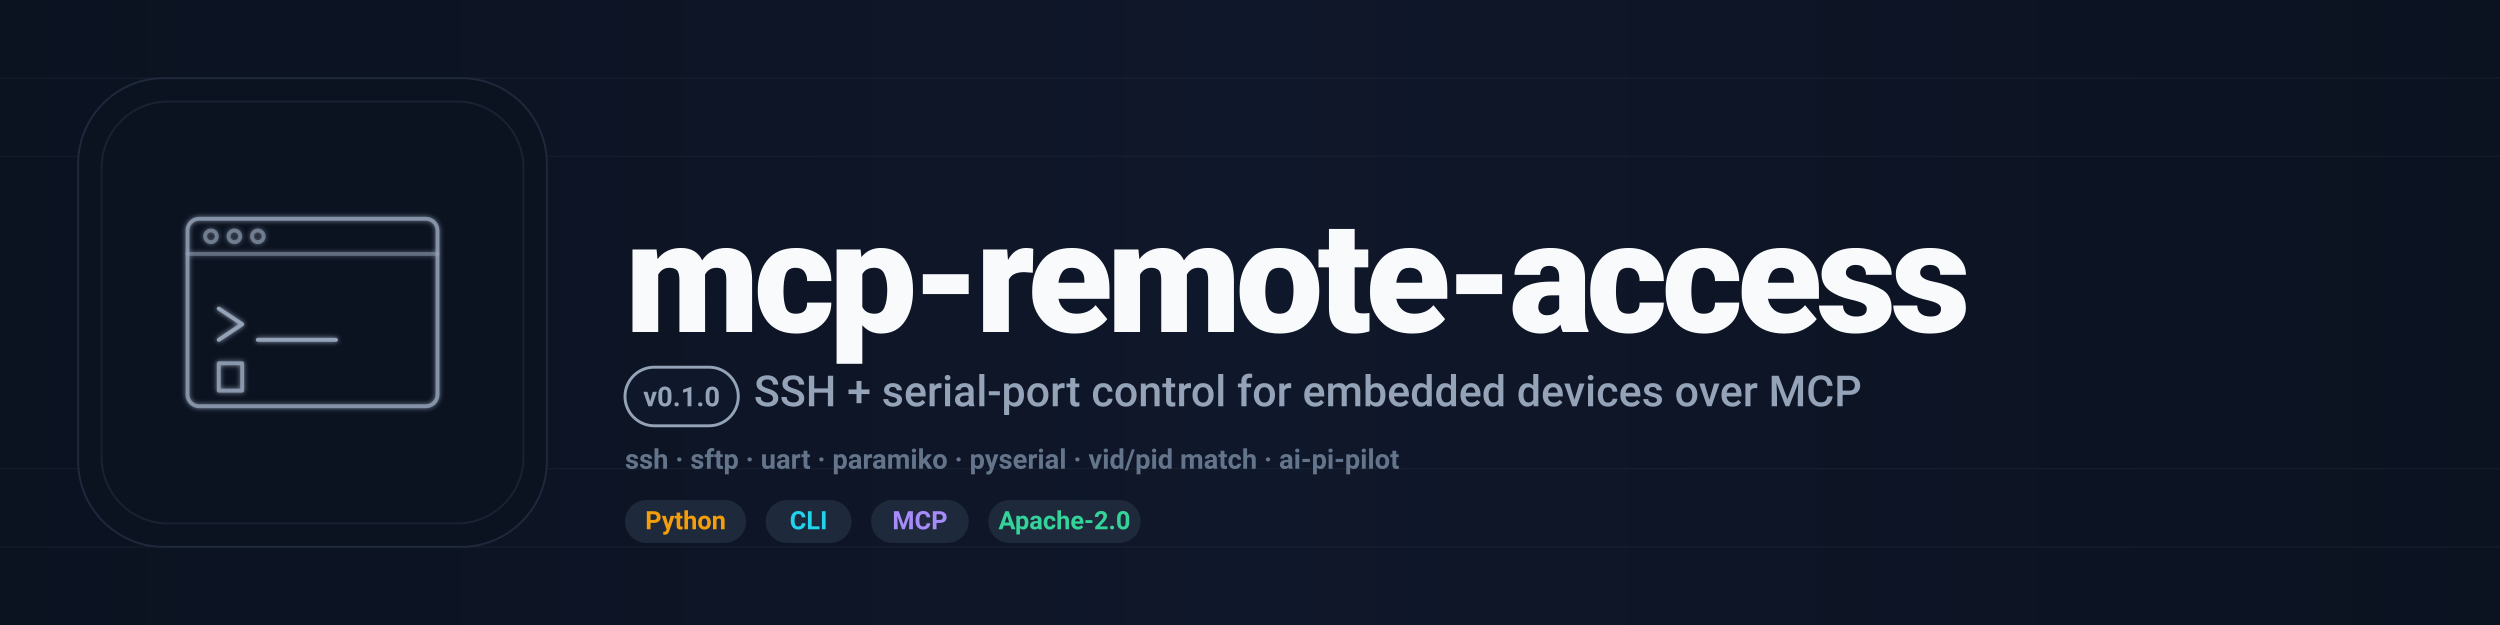
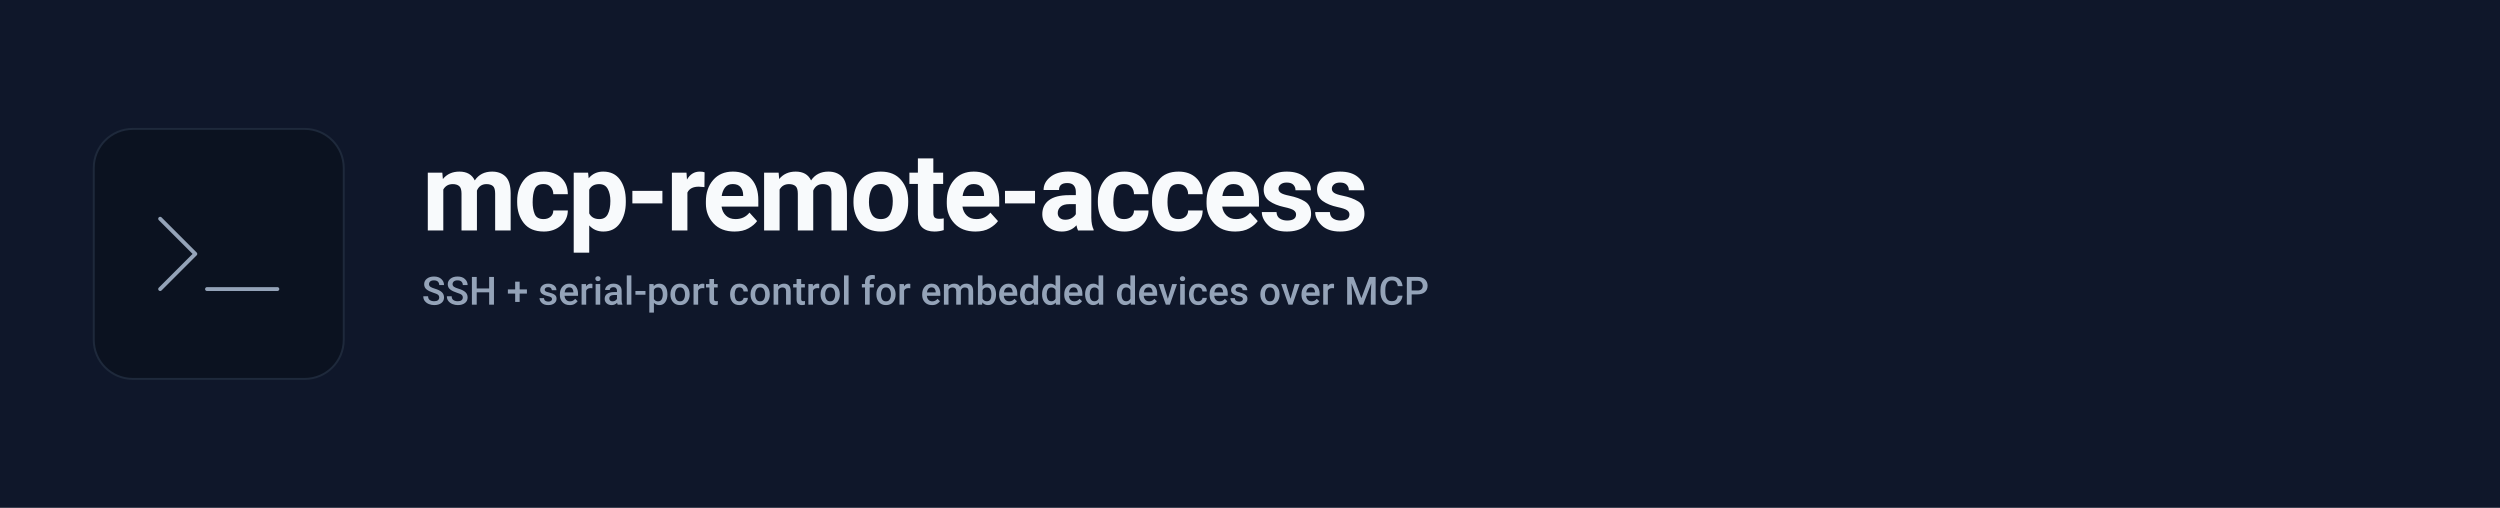
- <svg xmlns="http://www.w3.org/2000/svg" viewBox="0 0 1280 320" role="img" aria-label="mcp-remote-access — SSH and serial-port control for embedded devices over MCP">
-   <defs>
-     <linearGradient id="t-bg" x1="0" y1="0" x2="1" y2="0">
-       <stop offset="0%" stop-color="#0B1220" />
-       <stop offset="50%" stop-color="#0F172A" />
-       <stop offset="100%" stop-color="#0B1220" />
-     </linearGradient>
-     <filter id="t-glow" x="-30%" y="-30%" width="160%" height="160%">
-       <feGaussianBlur stdDeviation="1.4" result="blur" />
-       <feMerge>
-         <feMergeNode in="blur" />
-         <feMergeNode in="SourceGraphic" />
-       </feMerge>
-     </filter>
-     <style>
-       .accent        { color: #94A3B8; }
-       .accent-stroke { stroke: #94A3B8; }
-       .accent-fill   { fill:   #94A3B8; }
-     </style>
-   </defs>
-   <rect width="1280" height="320" fill="url(#t-bg)" />
-   <g stroke="#1E293B" stroke-width="0.5" opacity="0.6">
-     <line x1="0" y1="40" x2="1280" y2="40" />
-     <line x1="0" y1="80" x2="1280" y2="80" />
-     <line x1="0" y1="240" x2="1280" y2="240" />
-     <line x1="0" y1="280" x2="1280" y2="280" />
-   </g>
-   <g transform="translate(40, 40)">
-     <rect x="0" y="0" width="240" height="240" rx="44" ry="44" fill="#0B1220" stroke="#1E293B" stroke-width="1" />
-     <rect x="12" y="12" width="216" height="216" rx="34" ry="34" fill="none" stroke="#1E293B" stroke-width="1" opacity="0.7" />
-     <g id="glyph-slot" transform="translate(40, 40)" filter="url(#t-glow)">
-       <g fill="none" class="accent-stroke" stroke-width="2" stroke-linecap="round" stroke-linejoin="round">
-         <rect x="16" y="32" width="128" height="96" rx="6" stroke-opacity="0.8" />
-         <line x1="16" y1="50" x2="144" y2="50" stroke-opacity="0.5" />
-         <circle cx="28" cy="41" r="3" stroke-opacity="0.6" />
-         <circle cx="40" cy="41" r="3" stroke-opacity="0.6" />
-         <circle cx="52" cy="41" r="3" stroke-opacity="0.6" />
-         <path d="M 32 78 L 44 86 L 32 94" />
-         <line x1="52" y1="94" x2="92" y2="94" />
-         <rect x="32" y="106" width="12" height="14" stroke-opacity="0.85" />
-       </g>
+ <svg xmlns="http://www.w3.org/2000/svg" viewBox="0 0 1280 260" role="img" aria-label="mcp-remote-access — SSH and serial-port control for embedded devices over MCP">
+   <rect width="1280" height="260" fill="#0F172A" />
+   <g transform="translate(48, 66)">
+     <rect x="0" y="0" width="128" height="128" rx="20" ry="20" fill="#0B1220" stroke="#1E293B" stroke-width="1" />
+     <g fill="none" stroke="#94A3B8" stroke-width="2" stroke-linecap="round" stroke-linejoin="round">
+       <path d="M 34 46 L 52 64 L 34 82" />
+       <line x1="58" y1="82" x2="94" y2="82" />
    </g>
  </g>
  <g font-family="ui-sans-serif, -apple-system, 'Segoe UI', Roboto, 'Helvetica Neue', sans-serif">
-     <text x="320" y="170" font-size="80" font-weight="800" fill="#F8FAFC" letter-spacing="-3">mcp-remote-access</text>
-     <g id="version-pill" transform="translate(320, 188)">
-       <rect x="0" y="0" width="58" height="30" rx="15" fill="#0F172A" class="accent-stroke" stroke-width="1.5" />
-       <text x="29" y="20" font-size="14" font-weight="700" class="accent-fill" text-anchor="middle">v0.1.0</text>
-     </g>
-     <text x="386" y="208" font-size="22" font-weight="500" fill="#94A3B8">
+     <text x="216" y="118" font-size="56" font-weight="700" fill="#F8FAFC" letter-spacing="-1.5">mcp-remote-access</text>
+     <text x="216" y="156" font-size="20" font-weight="500" fill="#94A3B8">
      SSH + serial-port control for embedded devices over MCP
    </text>
-     <g font-size="14" font-weight="600" fill="#64748B">
-       <text x="320" y="240">ssh · sftp · uart · paramiko · pyserial · vid/pid match · ai-pi-pilot</text>
-     </g>
-     <g transform="translate(320, 256)" font-size="13" font-weight="700">
-       <g transform="translate(0, 0)">
-         <rect x="0" y="0" width="62" height="22" rx="11" fill="#1E293B" />
-         <text x="31" y="15" fill="#F59E0B" text-anchor="middle">Python</text>
-       </g>
-       <g transform="translate(72, 0)">
-         <rect x="0" y="0" width="44" height="22" rx="11" fill="#1E293B" />
-         <text x="22" y="15" fill="#22D3EE" text-anchor="middle">CLI</text>
-       </g>
-       <g transform="translate(126, 0)">
-         <rect x="0" y="0" width="50" height="22" rx="11" fill="#1E293B" />
-         <text x="25" y="15" fill="#A78BFA" text-anchor="middle">MCP</text>
-       </g>
-       <g transform="translate(186, 0)">
-         <rect x="0" y="0" width="78" height="22" rx="11" fill="#1E293B" />
-         <text x="39" y="15" fill="#34D399" text-anchor="middle">Apache-2.0</text>
-       </g>
-     </g>
  </g>
</svg>
